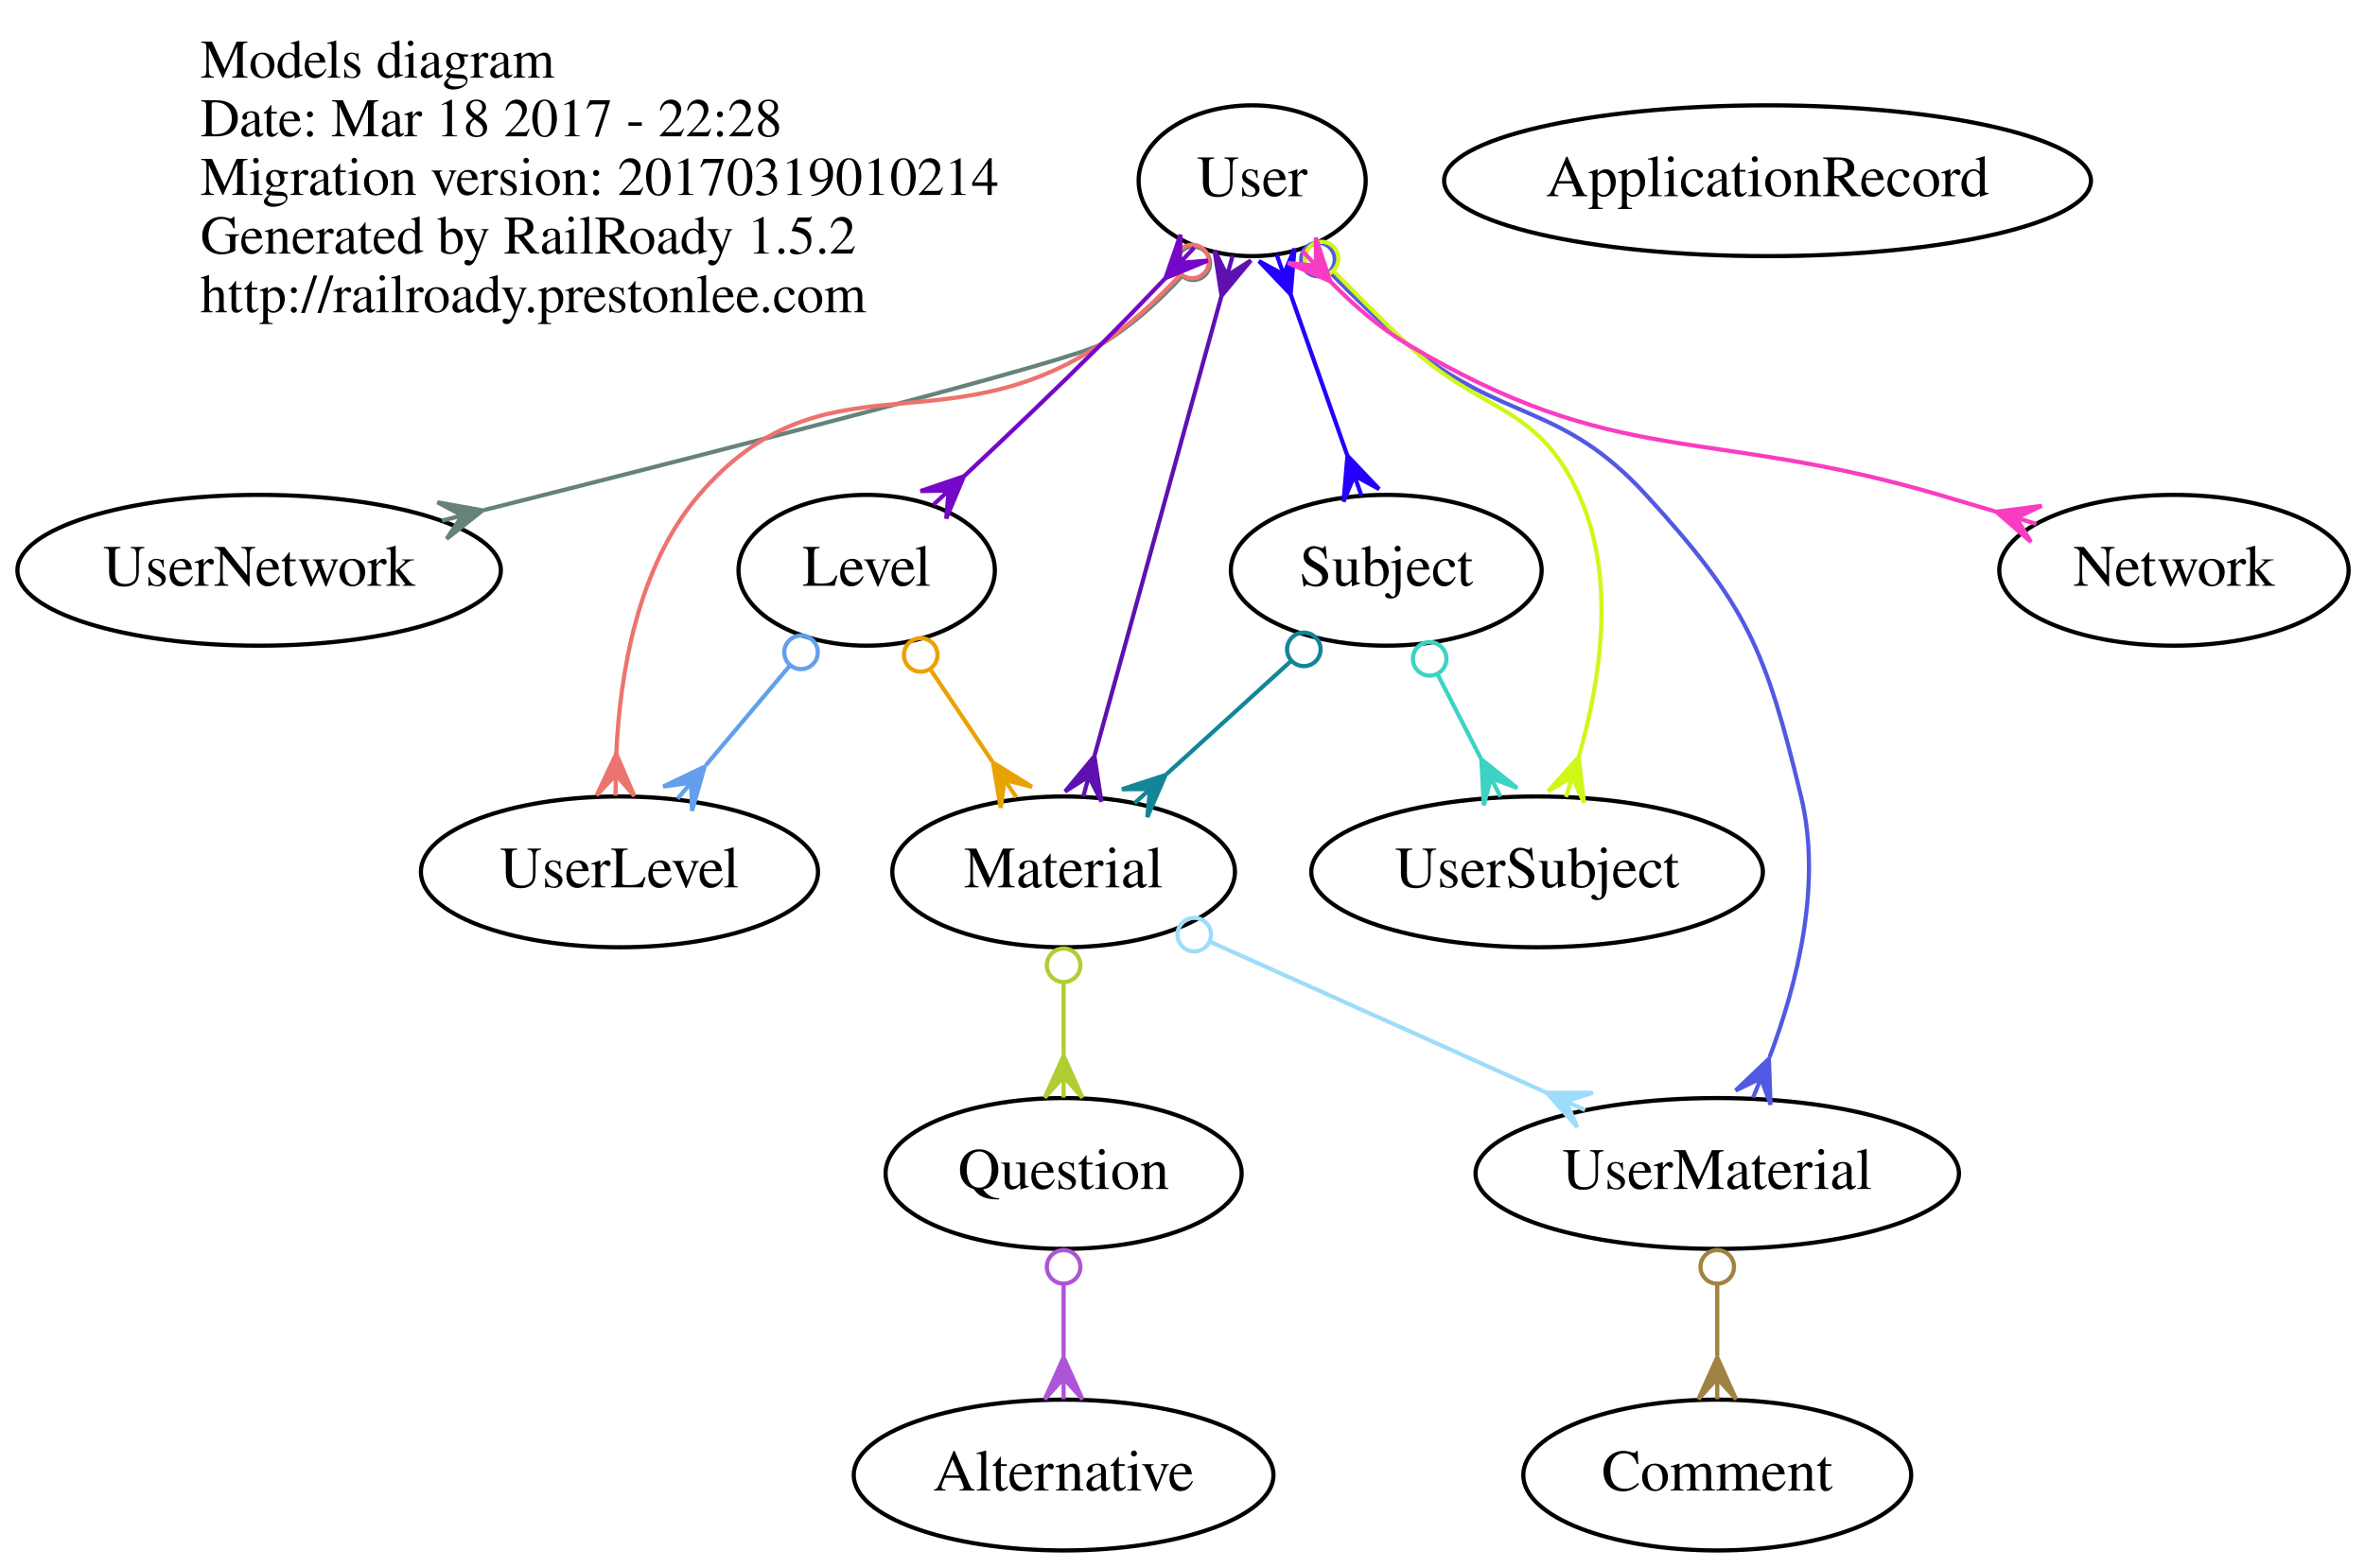
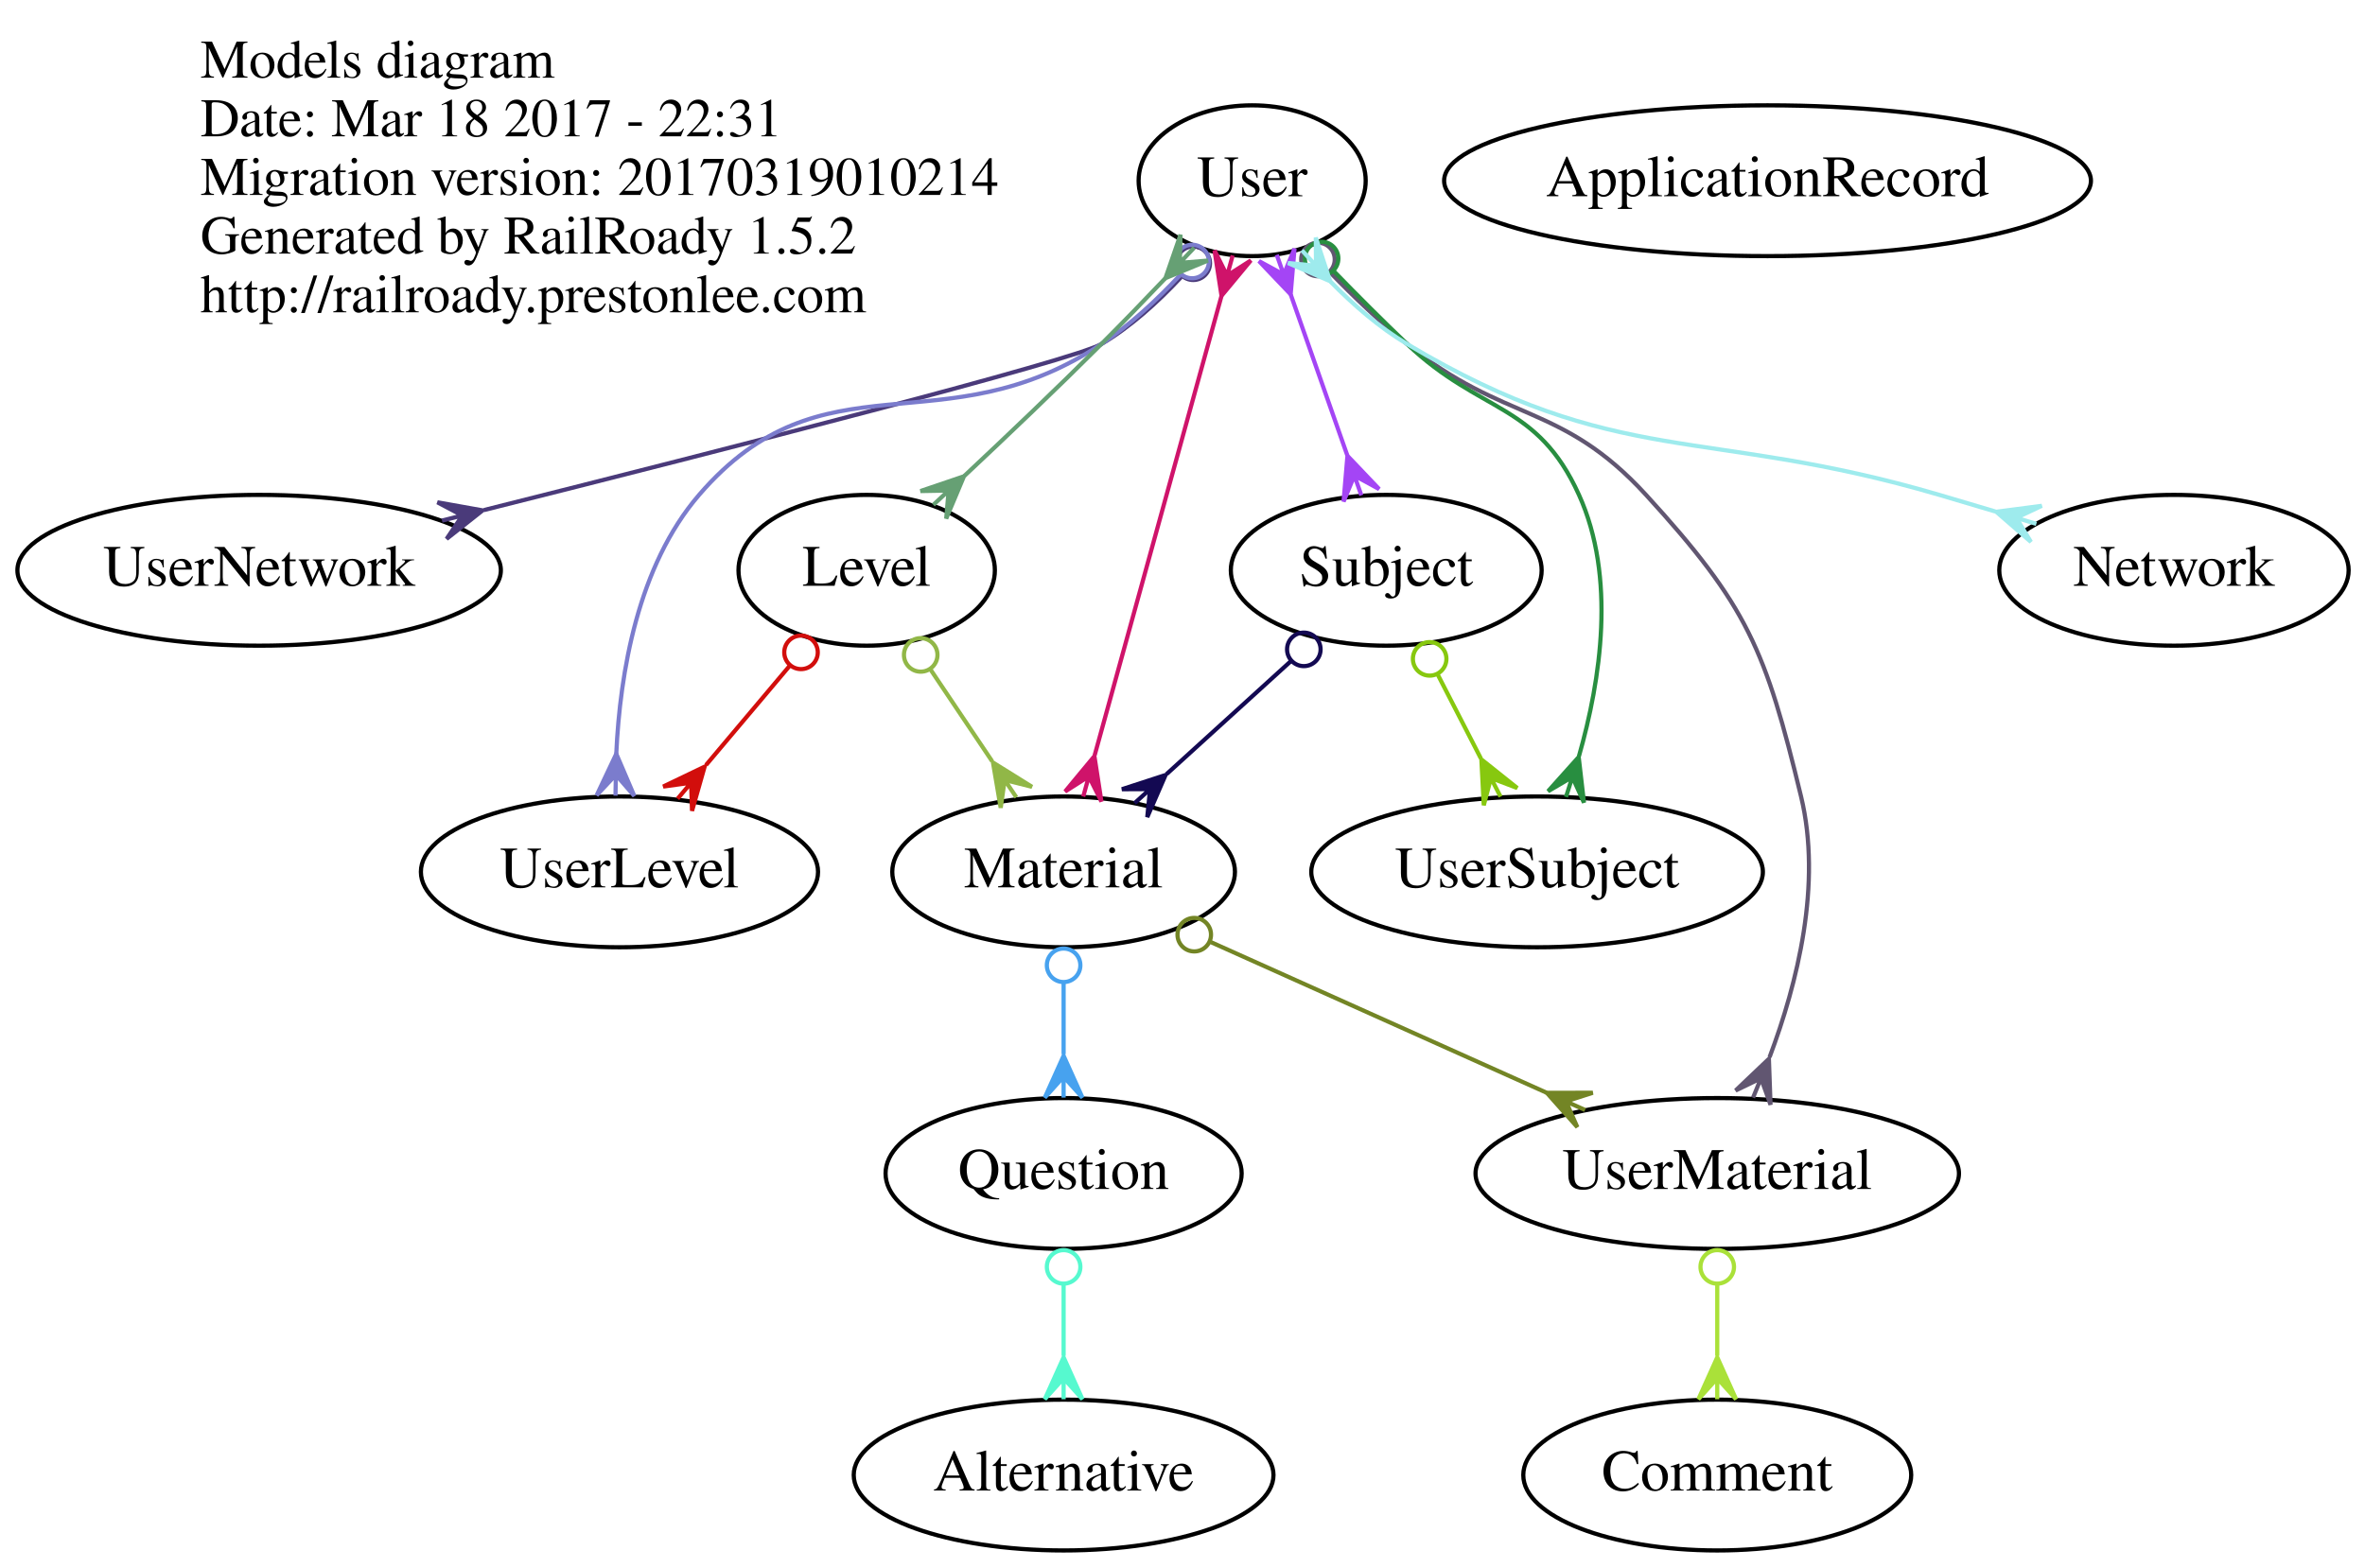
<svg xmlns="http://www.w3.org/2000/svg" width="564pt" height="374pt" viewBox="0.00 0.00 564.44 374.00">
  <g id="graph0" class="graph" transform="scale(1 1) rotate(0) translate(4 370)">
    <polygon fill="none" stroke="none" points="-4,4 -4,-370 560.441,-370 560.441,4 -4,4" />
    <g id="node1" class="node">
      <text text-anchor="start" x="43.845" y="-351.6" font-family="Times,serif" font-size="13.00">Models diagram</text>
-       <text text-anchor="start" x="43.845" y="-337.6" font-family="Times,serif" font-size="13.00">Date: Mar 18 2017 - 22:28</text>
+       <text text-anchor="start" x="43.845" y="-337.6" font-family="Times,serif" font-size="13.00">Date: Mar 18 2017 - 22:31</text>
      <text text-anchor="start" x="43.845" y="-323.6" font-family="Times,serif" font-size="13.00">Migration version: 20170319010214</text>
      <text text-anchor="start" x="43.845" y="-309.6" font-family="Times,serif" font-size="13.00">Generated by RailRoady 1.5.2</text>
      <text text-anchor="start" x="43.845" y="-295.6" font-family="Times,serif" font-size="13.00">http://railroady.prestonlee.com</text>
    </g>
    <g id="node2" class="node">
      <ellipse fill="none" stroke="black" cx="57.845" cy="-234" rx="57.69" ry="18" />
      <text text-anchor="middle" x="57.845" y="-230.3" font-family="Times,serif" font-size="14.00">UserNetwork</text>
    </g>
    <g id="node3" class="node">
      <ellipse fill="none" stroke="black" cx="143.845" cy="-162" rx="47.392" ry="18" />
      <text text-anchor="middle" x="143.845" y="-158.3" font-family="Times,serif" font-size="14.00">UserLevel</text>
    </g>
    <g id="node4" class="node">
      <ellipse fill="none" stroke="black" cx="202.845" cy="-234" rx="30.595" ry="18" />
      <text text-anchor="middle" x="202.845" y="-230.3" font-family="Times,serif" font-size="14.00">Level</text>
    </g>
    <g id="edge1" class="edge">
-       <path fill="none" stroke="#639fec" d="M184.587,-211.338C178.226,-203.791 171.045,-195.271 164.503,-187.51" />
-       <ellipse fill="none" stroke="#639fec" cx="187.173" cy="-214.406" rx="4" ry="4" />
-       <polygon fill="#639fec" stroke="#639fec" points="164.169,-187.113 161.165,-176.567 160.947,-183.29 157.724,-179.467 157.724,-179.467 157.724,-179.467 160.947,-183.29 154.284,-182.367 164.169,-187.113 164.169,-187.113" />
+       <path fill="none" stroke="#d20e0c" d="M184.587,-211.338C178.226,-203.791 171.045,-195.271 164.503,-187.51" />
+       <ellipse fill="none" stroke="#d20e0c" cx="187.173" cy="-214.406" rx="4" ry="4" />
+       <polygon fill="#d20e0c" stroke="#d20e0c" points="164.169,-187.113 161.165,-176.567 160.947,-183.29 157.724,-179.467 157.724,-179.467 157.724,-179.467 160.947,-183.29 154.284,-182.367 164.169,-187.113 164.169,-187.113" />
    </g>
    <g id="node10" class="node">
      <ellipse fill="none" stroke="black" cx="249.845" cy="-162" rx="40.893" ry="18" />
      <text text-anchor="middle" x="249.845" y="-158.3" font-family="Times,serif" font-size="14.00">Material</text>
    </g>
    <g id="edge2" class="edge">
-       <path fill="none" stroke="#e8a303" d="M218.14,-210.221C222.816,-203.255 227.989,-195.551 232.776,-188.422" />
-       <ellipse fill="none" stroke="#e8a303" cx="215.74" cy="-213.795" rx="4" ry="4" />
-       <polygon fill="#e8a303" stroke="#e8a303" points="232.992,-188.1 242.303,-182.306 235.779,-183.948 238.567,-179.797 238.567,-179.797 238.567,-179.797 235.779,-183.948 234.831,-177.289 232.992,-188.1 232.992,-188.1" />
+       <path fill="none" stroke="#91b747" d="M218.14,-210.221C222.816,-203.255 227.989,-195.551 232.776,-188.422" />
+       <ellipse fill="none" stroke="#91b747" cx="215.74" cy="-213.795" rx="4" ry="4" />
+       <polygon fill="#91b747" stroke="#91b747" points="232.992,-188.1 242.303,-182.306 235.779,-183.948 238.567,-179.797 238.567,-179.797 238.567,-179.797 235.779,-183.948 234.831,-177.289 232.992,-188.1 232.992,-188.1" />
    </g>
    <g id="node5" class="node">
      <ellipse fill="none" stroke="black" cx="405.845" cy="-18" rx="46.292" ry="18" />
      <text text-anchor="middle" x="405.845" y="-14.3" font-family="Times,serif" font-size="14.00">Comment</text>
    </g>
    <g id="node6" class="node">
      <ellipse fill="none" stroke="black" cx="417.845" cy="-327" rx="77.187" ry="18" />
      <text text-anchor="middle" x="417.845" y="-323.3" font-family="Times,serif" font-size="14.00">ApplicationRecord</text>
    </g>
    <g id="node7" class="node">
      <ellipse fill="none" stroke="black" cx="405.845" cy="-90" rx="57.69" ry="18" />
      <text text-anchor="middle" x="405.845" y="-86.3" font-family="Times,serif" font-size="14.00">UserMaterial</text>
    </g>
    <g id="edge3" class="edge">
-       <path fill="none" stroke="#a08342" d="M405.845,-63.64C405.845,-58.063 405.845,-52.132 405.845,-46.476" />
-       <ellipse fill="none" stroke="#a08342" cx="405.845" cy="-67.697" rx="4" ry="4" />
-       <polygon fill="#a08342" stroke="#a08342" points="405.845,-46.104 410.345,-36.104 405.845,-41.104 405.845,-36.104 405.845,-36.104 405.845,-36.104 405.845,-41.104 401.345,-36.104 405.845,-46.104 405.845,-46.104" />
+       <path fill="none" stroke="#aae139" d="M405.845,-63.64C405.845,-58.063 405.845,-52.132 405.845,-46.476" />
+       <ellipse fill="none" stroke="#aae139" cx="405.845" cy="-67.697" rx="4" ry="4" />
+       <polygon fill="#aae139" stroke="#aae139" points="405.845,-46.104 410.345,-36.104 405.845,-41.104 405.845,-36.104 405.845,-36.104 405.845,-36.104 405.845,-41.104 401.345,-36.104 405.845,-46.104 405.845,-46.104" />
    </g>
    <g id="node8" class="node">
      <ellipse fill="none" stroke="black" cx="294.845" cy="-327" rx="27.097" ry="18" />
      <text text-anchor="middle" x="294.845" y="-323.3" font-family="Times,serif" font-size="14.00">User</text>
    </g>
    <g id="edge6" class="edge">
-       <path fill="none" stroke="#66827b" d="M277.865,-303.968C272.36,-298.052 265.849,-292.152 258.845,-288 252.365,-284.159 168.828,-262.781 111.511,-248.377" />
-       <ellipse fill="none" stroke="#66827b" cx="280.784" cy="-307.303" rx="4" ry="4" />
-       <polygon fill="#66827b" stroke="#66827b" points="111.192,-248.297 102.588,-241.499 106.342,-247.08 101.493,-245.863 101.493,-245.863 101.493,-245.863 106.342,-247.08 100.397,-250.228 111.192,-248.297 111.192,-248.297" />
+       <path fill="none" stroke="#4a3a7a" d="M277.865,-303.968C272.36,-298.052 265.849,-292.152 258.845,-288 252.365,-284.159 168.828,-262.781 111.511,-248.377" />
+       <ellipse fill="none" stroke="#4a3a7a" cx="280.784" cy="-307.303" rx="4" ry="4" />
+       <polygon fill="#4a3a7a" stroke="#4a3a7a" points="111.192,-248.297 102.588,-241.499 106.342,-247.08 101.493,-245.863 101.493,-245.863 101.493,-245.863 106.342,-247.08 100.397,-250.228 111.192,-248.297 111.192,-248.297" />
    </g>
    <g id="edge5" class="edge">
-       <path fill="none" stroke="#ed736e" d="M277.588,-304.409C272.076,-298.505 265.63,-292.5 258.845,-288 220.869,-262.815 192.588,-286.522 162.845,-252 148.227,-235.033 143.972,-209.569 143.085,-190.219" />
-       <ellipse fill="none" stroke="#ed736e" cx="280.519" cy="-307.711" rx="4" ry="4" />
-       <polygon fill="#ed736e" stroke="#ed736e" points="143.085,-190.189 147.394,-180.106 142.99,-185.19 142.895,-180.191 142.895,-180.191 142.895,-180.191 142.99,-185.19 138.396,-180.277 143.085,-190.189 143.085,-190.189" />
+       <path fill="none" stroke="#7b7ccd" d="M277.588,-304.409C272.076,-298.505 265.63,-292.5 258.845,-288 220.869,-262.815 192.588,-286.522 162.845,-252 148.227,-235.033 143.972,-209.569 143.085,-190.219" />
+       <ellipse fill="none" stroke="#7b7ccd" cx="280.519" cy="-307.711" rx="4" ry="4" />
+       <polygon fill="#7b7ccd" stroke="#7b7ccd" points="143.085,-190.189 147.394,-180.106 142.99,-185.19 142.895,-180.191 142.895,-180.191 142.895,-180.191 142.99,-185.19 138.396,-180.277 143.085,-190.189 143.085,-190.189" />
    </g>
    <g id="edge9" class="edge">
-       <path fill="none" stroke="#7508c6" d="M274.094,-303.689C269.15,-298.487 263.854,-293.007 258.845,-288 248.282,-277.443 236.291,-266.022 226.122,-256.494" />
-       <polygon fill="#7508c6" stroke="#7508c6" points="274.149,-303.747 277.737,-314.11 277.58,-307.385 281.011,-311.022 281.011,-311.022 281.011,-311.022 277.58,-307.385 284.284,-307.935 274.149,-303.747 274.149,-303.747" />
-       <polygon fill="#7508c6" stroke="#7508c6" points="226.068,-256.444 221.823,-246.333 222.411,-253.034 218.754,-249.624 218.754,-249.624 218.754,-249.624 222.411,-253.034 215.685,-252.915 226.068,-256.444 226.068,-256.444" />
+       <path fill="none" stroke="#66a074" d="M274.094,-303.689C269.15,-298.487 263.854,-293.007 258.845,-288 248.282,-277.443 236.291,-266.022 226.122,-256.494" />
+       <polygon fill="#66a074" stroke="#66a074" points="274.149,-303.747 277.737,-314.11 277.58,-307.385 281.011,-311.022 281.011,-311.022 281.011,-311.022 277.58,-307.385 284.284,-307.935 274.149,-303.747 274.149,-303.747" />
+       <polygon fill="#66a074" stroke="#66a074" points="226.068,-256.444 221.823,-246.333 222.411,-253.034 218.754,-249.624 218.754,-249.624 218.754,-249.624 222.411,-253.034 215.685,-252.915 226.068,-256.444 226.068,-256.444" />
    </g>
    <g id="edge7" class="edge">
-       <path fill="none" stroke="#5259e1" d="M313.577,-304.999C319.192,-299.203 325.54,-293.109 331.845,-288 355.124,-269.136 368.617,-274.105 388.845,-252 413.133,-225.458 417.385,-214.969 425.845,-180 430.887,-159.155 424.998,-135.458 418.332,-117.761" />
-       <ellipse fill="none" stroke="#5259e1" cx="310.554" cy="-308.202" rx="4" ry="4" />
-       <polygon fill="#5259e1" stroke="#5259e1" points="418.169,-117.36 418.561,-106.402 416.282,-112.73 414.394,-108.1 414.394,-108.1 414.394,-108.1 416.282,-112.73 410.227,-109.799 418.169,-117.36 418.169,-117.36" />
+       <path fill="none" stroke="#615671" d="M313.577,-304.999C319.192,-299.203 325.54,-293.109 331.845,-288 355.124,-269.136 368.617,-274.105 388.845,-252 413.133,-225.458 417.385,-214.969 425.845,-180 430.887,-159.155 424.998,-135.458 418.332,-117.761" />
+       <ellipse fill="none" stroke="#615671" cx="310.554" cy="-308.202" rx="4" ry="4" />
+       <polygon fill="#615671" stroke="#615671" points="418.169,-117.36 418.561,-106.402 416.282,-112.73 414.394,-108.1 414.394,-108.1 414.394,-108.1 416.282,-112.73 410.227,-109.799 418.169,-117.36 418.169,-117.36" />
    </g>
    <g id="edge11" class="edge">
-       <path fill="none" stroke="#5e10b0" d="M287.532,-299.511C279.196,-269.317 265.645,-220.231 257.265,-189.876" />
-       <polygon fill="#5e10b0" stroke="#5e10b0" points="287.537,-299.531 285.861,-310.368 288.868,-304.35 290.199,-309.17 290.199,-309.17 290.199,-309.17 288.868,-304.35 294.536,-307.973 287.537,-299.531 287.537,-299.531" />
-       <polygon fill="#5e10b0" stroke="#5e10b0" points="257.195,-189.622 258.871,-178.785 255.864,-184.802 254.533,-179.983 254.533,-179.983 254.533,-179.983 255.864,-184.802 250.196,-181.18 257.195,-189.622 257.195,-189.622" />
+       <path fill="none" stroke="#cf136a" d="M287.532,-299.511C279.196,-269.317 265.645,-220.231 257.265,-189.876" />
+       <polygon fill="#cf136a" stroke="#cf136a" points="287.537,-299.531 285.861,-310.368 288.868,-304.35 290.199,-309.17 290.199,-309.17 290.199,-309.17 288.868,-304.35 294.536,-307.973 287.537,-299.531 287.537,-299.531" />
+       <polygon fill="#cf136a" stroke="#cf136a" points="257.195,-189.622 258.871,-178.785 255.864,-184.802 254.533,-179.983 254.533,-179.983 254.533,-179.983 255.864,-184.802 250.196,-181.18 257.195,-189.622 257.195,-189.622" />
    </g>
    <g id="node11" class="node">
      <ellipse fill="none" stroke="black" cx="362.845" cy="-162" rx="53.891" ry="18" />
      <text text-anchor="middle" x="362.845" y="-158.3" font-family="Times,serif" font-size="14.00">UserSubject</text>
    </g>
    <g id="edge4" class="edge">
-       <path fill="none" stroke="#cff81a" d="M314.401,-305.328C319.951,-299.624 326.059,-293.495 331.845,-288 349.428,-271.3 362.844,-274.091 372.845,-252 381.731,-232.371 378.067,-207.915 372.836,-189.609" />
-       <ellipse fill="none" stroke="#cff81a" cx="311.417" cy="-308.422" rx="4" ry="4" />
-       <polygon fill="#cff81a" stroke="#cff81a" points="372.774,-189.414 374.037,-178.521 371.261,-184.649 369.748,-179.883 369.748,-179.883 369.748,-179.883 371.261,-184.649 365.459,-181.245 372.774,-189.414 372.774,-189.414" />
+       <path fill="none" stroke="#288e40" d="M314.401,-305.328C319.951,-299.624 326.059,-293.495 331.845,-288 349.428,-271.3 362.844,-274.091 372.845,-252 381.731,-232.371 378.067,-207.915 372.836,-189.609" />
+       <ellipse fill="none" stroke="#288e40" cx="311.417" cy="-308.422" rx="4" ry="4" />
+       <polygon fill="#288e40" stroke="#288e40" points="372.774,-189.414 374.037,-178.521 371.261,-184.649 369.748,-179.883 369.748,-179.883 369.748,-179.883 371.261,-184.649 365.459,-181.245 372.774,-189.414 372.774,-189.414" />
    </g>
    <g id="node13" class="node">
      <ellipse fill="none" stroke="black" cx="326.845" cy="-234" rx="37.093" ry="18" />
      <text text-anchor="middle" x="326.845" y="-230.3" font-family="Times,serif" font-size="14.00">Subject</text>
    </g>
    <g id="edge8" class="edge">
-       <path fill="none" stroke="#2200fb" d="M304.059,-299.797C308.295,-287.752 313.309,-273.493 317.554,-261.422" />
-       <polygon fill="#2200fb" stroke="#2200fb" points="304.032,-299.875 296.469,-307.816 302.373,-304.592 300.714,-309.309 300.714,-309.309 300.714,-309.309 302.373,-304.592 304.959,-310.802 304.032,-299.875 304.032,-299.875" />
-       <polygon fill="#2200fb" stroke="#2200fb" points="317.587,-261.327 325.15,-253.386 319.246,-256.61 320.904,-251.893 320.904,-251.893 320.904,-251.893 319.246,-256.61 316.659,-250.4 317.587,-261.327 317.587,-261.327" />
+       <path fill="none" stroke="#a445f5" d="M304.059,-299.797C308.295,-287.752 313.309,-273.493 317.554,-261.422" />
+       <polygon fill="#a445f5" stroke="#a445f5" points="304.032,-299.875 296.469,-307.816 302.373,-304.592 300.714,-309.309 300.714,-309.309 300.714,-309.309 302.373,-304.592 304.959,-310.802 304.032,-299.875 304.032,-299.875" />
+       <polygon fill="#a445f5" stroke="#a445f5" points="317.587,-261.327 325.15,-253.386 319.246,-256.61 320.904,-251.893 320.904,-251.893 320.904,-251.893 319.246,-256.61 316.659,-250.4 317.587,-261.327 317.587,-261.327" />
    </g>
    <g id="node14" class="node">
      <ellipse fill="none" stroke="black" cx="514.845" cy="-234" rx="41.693" ry="18" />
      <text text-anchor="middle" x="514.845" y="-230.3" font-family="Times,serif" font-size="14.00">Network</text>
    </g>
    <g id="edge10" class="edge">
-       <path fill="none" stroke="#f93dc2" d="M313.535,-302.927C318.952,-297.396 325.211,-291.954 331.845,-288 382.241,-257.964 402.551,-268.522 458.845,-252 463.185,-250.726 467.709,-249.382 472.221,-248.029" />
-       <polygon fill="#f93dc2" stroke="#f93dc2" points="313.459,-303.01 303.391,-307.357 310.086,-306.701 306.713,-310.392 306.713,-310.392 306.713,-310.392 310.086,-306.701 310.035,-313.428 313.459,-303.01 313.459,-303.01" />
-       <polygon fill="#f93dc2" stroke="#f93dc2" points="472.432,-247.965 483.305,-249.388 477.219,-246.523 482.006,-245.08 482.006,-245.08 482.006,-245.08 477.219,-246.523 480.708,-240.771 472.432,-247.965 472.432,-247.965" />
+       <path fill="none" stroke="#9eebed" d="M313.535,-302.927C318.952,-297.396 325.211,-291.954 331.845,-288 382.241,-257.964 402.551,-268.522 458.845,-252 463.185,-250.726 467.709,-249.382 472.221,-248.029" />
+       <polygon fill="#9eebed" stroke="#9eebed" points="313.459,-303.01 303.391,-307.357 310.086,-306.701 306.713,-310.392 306.713,-310.392 306.713,-310.392 310.086,-306.701 310.035,-313.428 313.459,-303.01 313.459,-303.01" />
+       <polygon fill="#9eebed" stroke="#9eebed" points="472.432,-247.965 483.305,-249.388 477.219,-246.523 482.006,-245.08 482.006,-245.08 482.006,-245.08 477.219,-246.523 480.708,-240.771 472.432,-247.965 472.432,-247.965" />
    </g>
    <g id="node9" class="node">
      <ellipse fill="none" stroke="black" cx="249.845" cy="-18" rx="50.091" ry="18" />
      <text text-anchor="middle" x="249.845" y="-14.3" font-family="Times,serif" font-size="14.00">Alternative</text>
    </g>
    <g id="edge12" class="edge">
-       <path fill="none" stroke="#9edcfb" d="M285.01,-145.221C308.784,-134.553 340.255,-120.431 365.119,-109.274" />
-       <ellipse fill="none" stroke="#9edcfb" cx="281.025" cy="-147.009" rx="4" ry="4" />
-       <polygon fill="#9edcfb" stroke="#9edcfb" points="365.171,-109.251 376.137,-109.263 369.733,-107.204 374.295,-105.157 374.295,-105.157 374.295,-105.157 369.733,-107.204 372.453,-101.051 365.171,-109.251 365.171,-109.251" />
+       <path fill="none" stroke="#738525" d="M285.01,-145.221C308.784,-134.553 340.255,-120.431 365.119,-109.274" />
+       <ellipse fill="none" stroke="#738525" cx="281.025" cy="-147.009" rx="4" ry="4" />
+       <polygon fill="#738525" stroke="#738525" points="365.171,-109.251 376.137,-109.263 369.733,-107.204 374.295,-105.157 374.295,-105.157 374.295,-105.157 369.733,-107.204 372.453,-101.051 365.171,-109.251 365.171,-109.251" />
    </g>
    <g id="node12" class="node">
      <ellipse fill="none" stroke="black" cx="249.845" cy="-90" rx="42.494" ry="18" />
      <text text-anchor="middle" x="249.845" y="-86.3" font-family="Times,serif" font-size="14.00">Question</text>
    </g>
    <g id="edge13" class="edge">
-       <path fill="none" stroke="#afce34" d="M249.845,-135.64C249.845,-130.063 249.845,-124.132 249.845,-118.476" />
-       <ellipse fill="none" stroke="#afce34" cx="249.845" cy="-139.697" rx="4" ry="4" />
-       <polygon fill="#afce34" stroke="#afce34" points="249.845,-118.104 254.345,-108.104 249.845,-113.104 249.845,-108.104 249.845,-108.104 249.845,-108.104 249.845,-113.104 245.345,-108.104 249.845,-118.104 249.845,-118.104" />
+       <path fill="none" stroke="#47a2ef" d="M249.845,-135.64C249.845,-130.063 249.845,-124.132 249.845,-118.476" />
+       <ellipse fill="none" stroke="#47a2ef" cx="249.845" cy="-139.697" rx="4" ry="4" />
+       <polygon fill="#47a2ef" stroke="#47a2ef" points="249.845,-118.104 254.345,-108.104 249.845,-113.104 249.845,-108.104 249.845,-108.104 249.845,-108.104 249.845,-113.104 245.345,-108.104 249.845,-118.104 249.845,-118.104" />
    </g>
    <g id="edge14" class="edge">
-       <path fill="none" stroke="#ad55d6" d="M249.845,-63.64C249.845,-58.063 249.845,-52.132 249.845,-46.476" />
-       <ellipse fill="none" stroke="#ad55d6" cx="249.845" cy="-67.697" rx="4" ry="4" />
-       <polygon fill="#ad55d6" stroke="#ad55d6" points="249.845,-46.104 254.345,-36.104 249.845,-41.104 249.845,-36.104 249.845,-36.104 249.845,-36.104 249.845,-41.104 245.345,-36.104 249.845,-46.104 249.845,-46.104" />
+       <path fill="none" stroke="#56f9cf" d="M249.845,-63.64C249.845,-58.063 249.845,-52.132 249.845,-46.476" />
+       <ellipse fill="none" stroke="#56f9cf" cx="249.845" cy="-67.697" rx="4" ry="4" />
+       <polygon fill="#56f9cf" stroke="#56f9cf" points="249.845,-46.104 254.345,-36.104 249.845,-41.104 249.845,-36.104 249.845,-36.104 249.845,-36.104 249.845,-41.104 245.345,-36.104 249.845,-46.104 249.845,-46.104" />
    </g>
    <g id="edge16" class="edge">
-       <path fill="none" stroke="#128698" d="M304.138,-212.358C294.794,-203.863 283.949,-194.004 274.42,-185.341" />
-       <ellipse fill="none" stroke="#128698" cx="307.177" cy="-215.12" rx="4" ry="4" />
-       <polygon fill="#128698" stroke="#128698" points="274.185,-185.128 269.813,-175.071 270.486,-181.764 266.786,-178.401 266.786,-178.401 266.786,-178.401 270.486,-181.764 263.759,-181.731 274.185,-185.128 274.185,-185.128" />
+       <path fill="none" stroke="#130952" d="M304.138,-212.358C294.794,-203.863 283.949,-194.004 274.42,-185.341" />
+       <ellipse fill="none" stroke="#130952" cx="307.177" cy="-215.12" rx="4" ry="4" />
+       <polygon fill="#130952" stroke="#130952" points="274.185,-185.128 269.813,-175.071 270.486,-181.764 266.786,-178.401 266.786,-178.401 266.786,-178.401 270.486,-181.764 263.759,-181.731 274.185,-185.128 274.185,-185.128" />
    </g>
    <g id="edge15" class="edge">
-       <path fill="none" stroke="#3cd3c4" d="M339.156,-209.062C342.462,-202.632 346.055,-195.647 349.419,-189.106" />
-       <ellipse fill="none" stroke="#3cd3c4" cx="337.206" cy="-212.854" rx="4" ry="4" />
-       <polygon fill="#3cd3c4" stroke="#3cd3c4" points="349.551,-188.849 358.126,-182.014 351.838,-184.403 354.125,-179.956 354.125,-179.956 354.125,-179.956 351.838,-184.403 350.123,-177.898 349.551,-188.849 349.551,-188.849" />
+       <path fill="none" stroke="#87c80f" d="M339.156,-209.062C342.462,-202.632 346.055,-195.647 349.419,-189.106" />
+       <ellipse fill="none" stroke="#87c80f" cx="337.206" cy="-212.854" rx="4" ry="4" />
+       <polygon fill="#87c80f" stroke="#87c80f" points="349.551,-188.849 358.126,-182.014 351.838,-184.403 354.125,-179.956 354.125,-179.956 354.125,-179.956 351.838,-184.403 350.123,-177.898 349.551,-188.849 349.551,-188.849" />
    </g>
  </g>
</svg>
